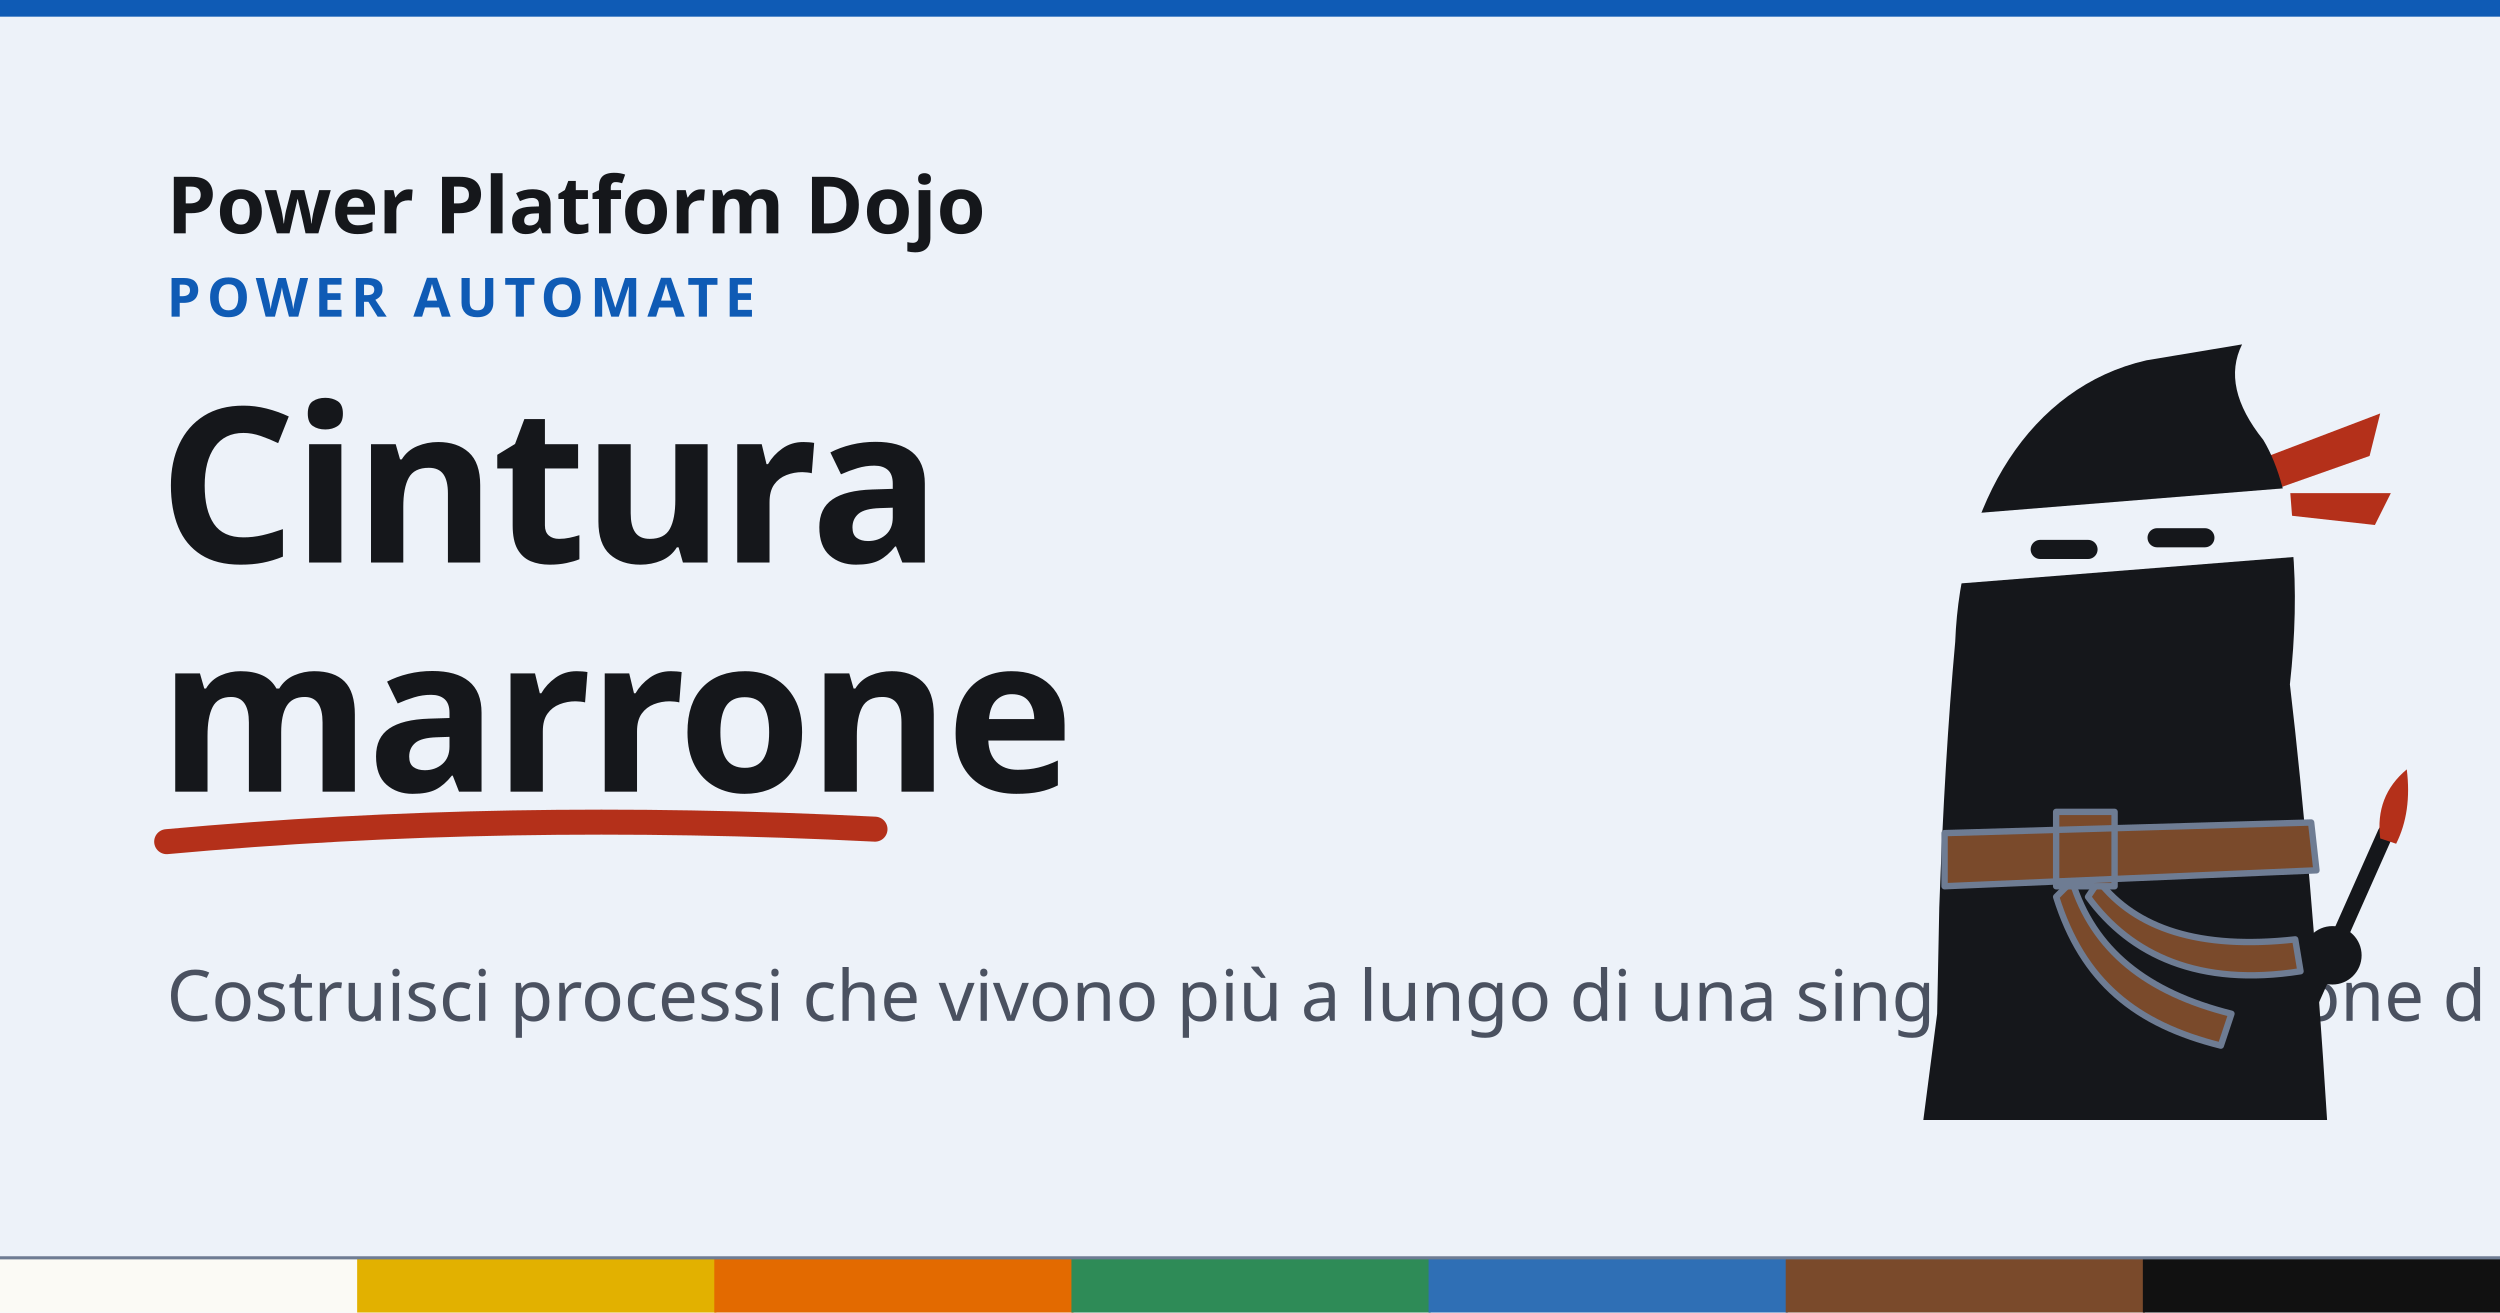
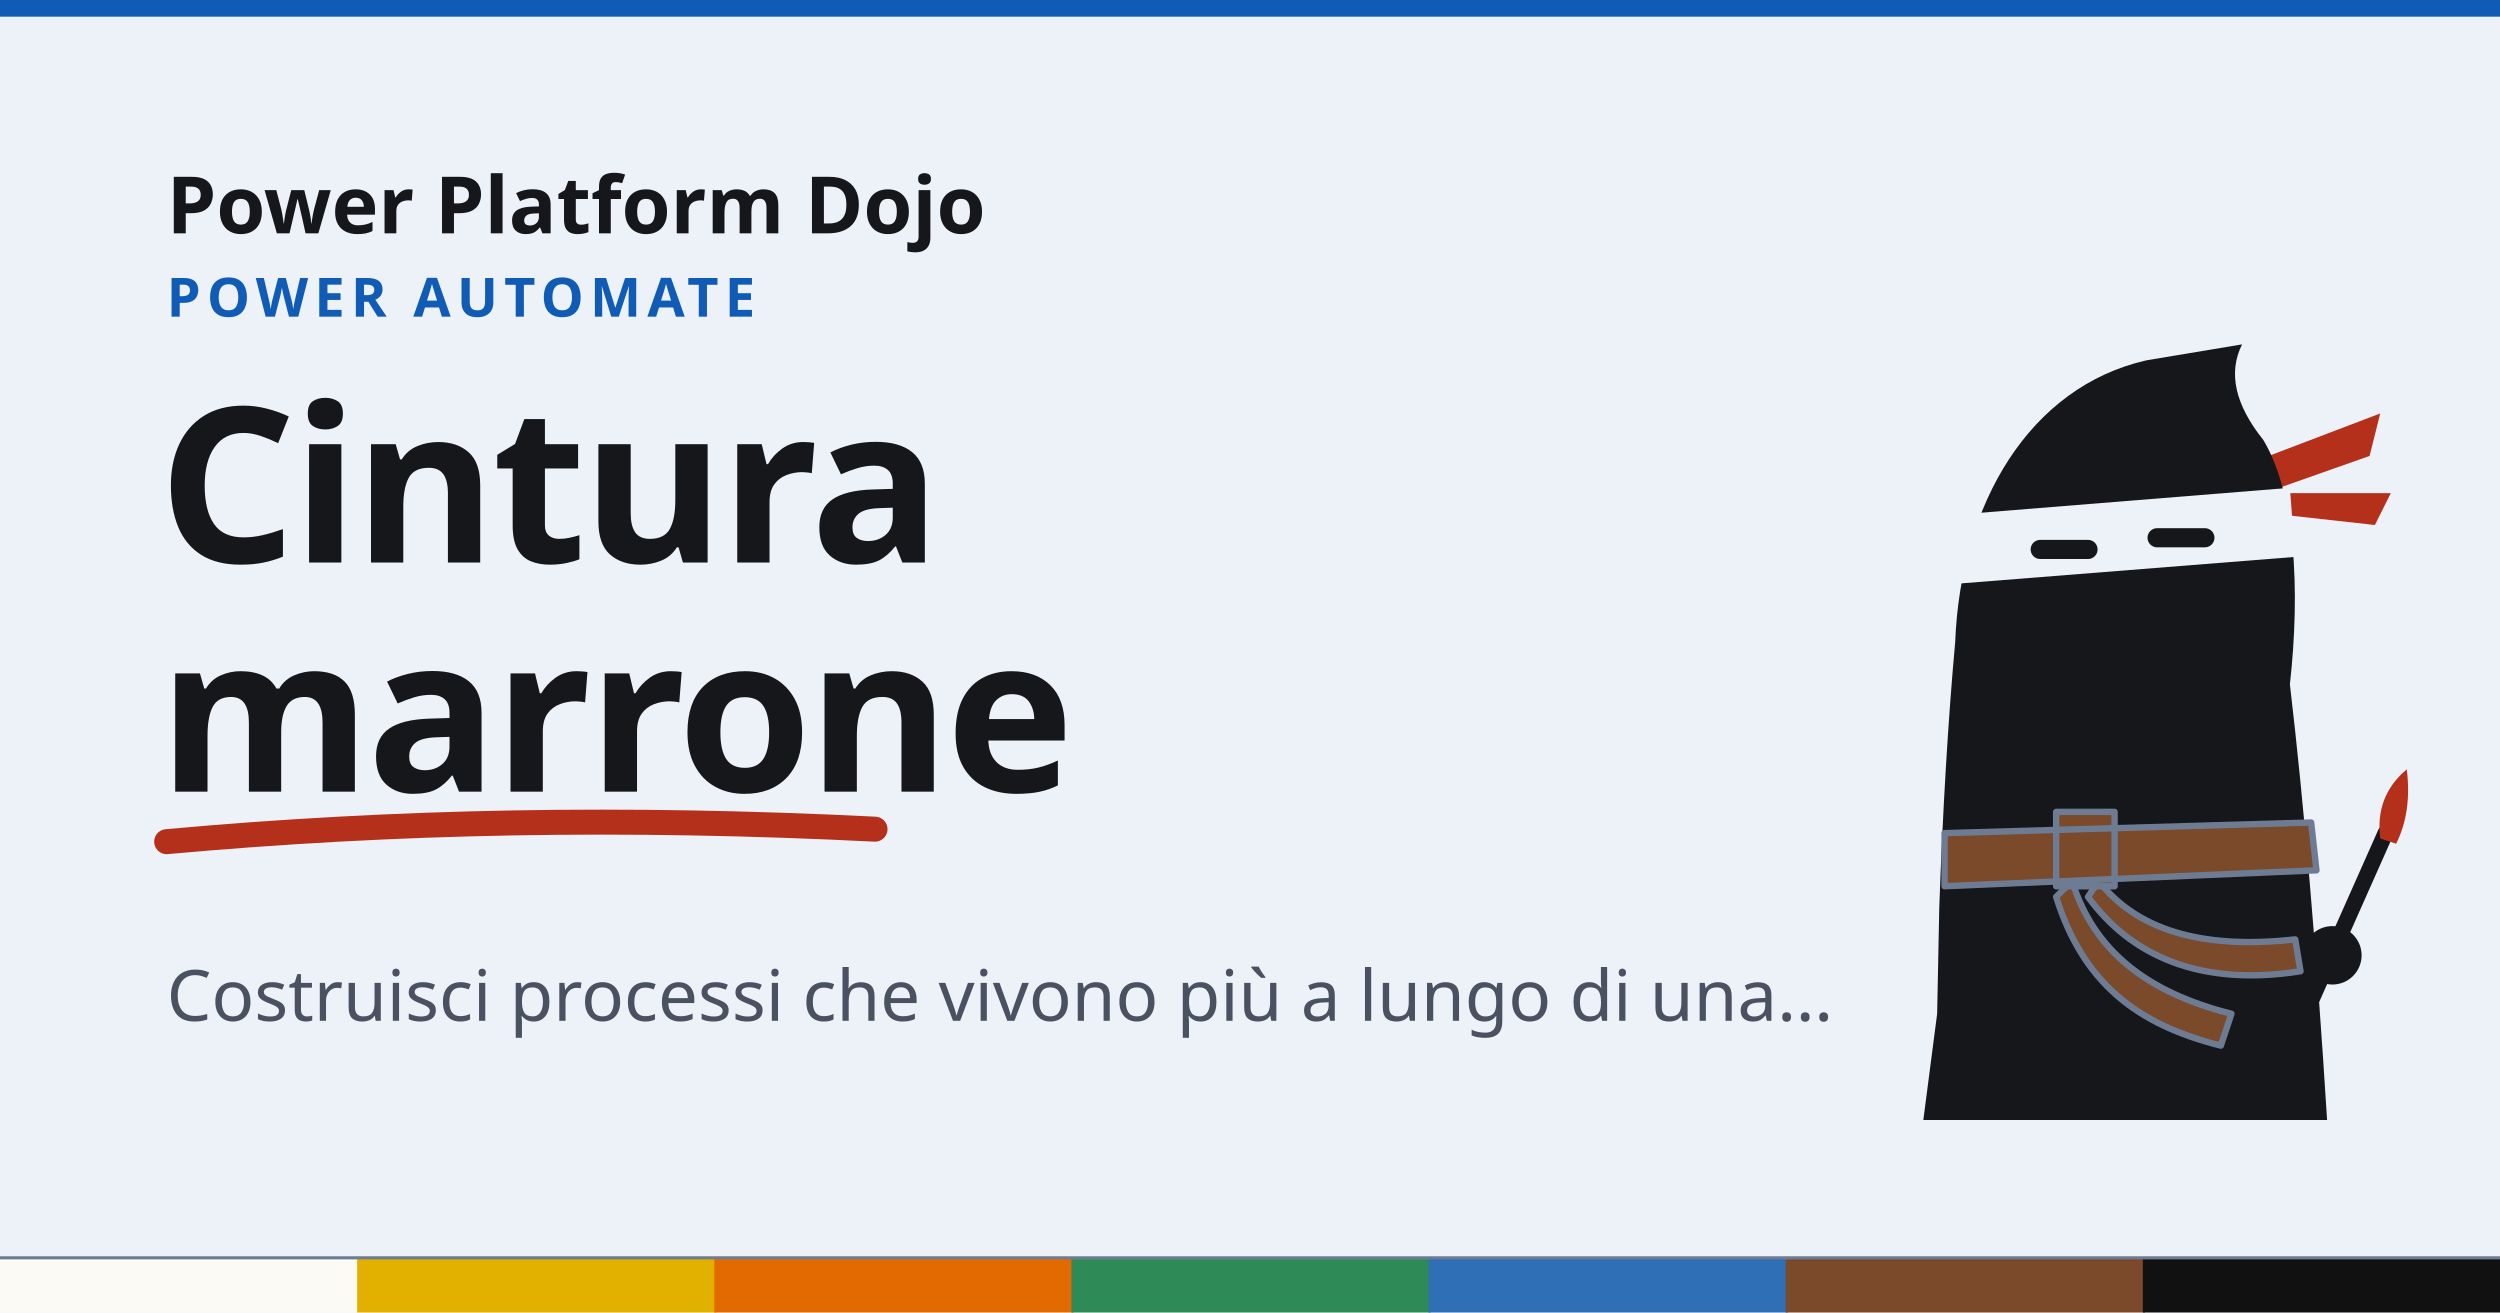
<svg xmlns="http://www.w3.org/2000/svg" width="1200" height="630" viewBox="0 0 1200 630">
  <rect width="1200" height="630" fill="#EDF2F9" />
  <rect x="0" y="604" width="172.429" height="26" fill="#FBFAF5" />
  <rect x="171.429" y="604" width="172.429" height="26" fill="#E2B100" />
  <rect x="342.857" y="604" width="172.429" height="26" fill="#E36A00" />
  <rect x="514.286" y="604" width="172.429" height="26" fill="#2E8B57" />
  <rect x="685.714" y="604" width="172.429" height="26" fill="#2F6FB5" />
  <rect x="857.143" y="604" width="172.429" height="26" fill="#7A4A2B" />
  <rect x="1028.571" y="604" width="172.429" height="26" fill="#111111" />
  <rect x="0" y="603" width="1200" height="1.5" fill="#6E7C93" />
  <rect x="0" y="0" width="1200" height="8" fill="#0F5BB5" />
  <text x="80" y="112" font-family="Bahnschrift, 'Arial Narrow', sans-serif" font-weight="600" font-size="38" fill="#15171B">Power Platform Dojo</text>
  <text x="80" y="152" font-family="Bahnschrift, 'Arial Narrow', sans-serif" font-weight="700" font-size="26" letter-spacing="3" fill="#0F5BB5">POWER AUTOMATE</text>
  <text x="76" y="270" font-family="Bahnschrift, 'Arial Narrow', sans-serif" font-weight="700" font-size="104" letter-spacing="-2" fill="#15171B">Cintura</text>
  <text x="76" y="380" font-family="Bahnschrift, 'Arial Narrow', sans-serif" font-weight="700" font-size="104" letter-spacing="-2" fill="#15171B">marrone</text>
  <path d="M80 404C190 394 300 392 420 398" fill="none" stroke="#B4301A" stroke-width="12" stroke-linecap="round" />
-   <text x="80" y="490" font-family="'Segoe UI', system-ui, sans-serif" font-size="34" fill="#4A5160">Costruisci processi che vivono più a lungo di una singola esecuzione d</text>
+   <text x="80" y="490" font-family="'Segoe UI', system-ui, sans-serif" font-size="34" fill="#4A5160">Costruisci processi che vivono più a lungo di una…</text>
  <g transform="translate(862 150) scale(2.55)">
    <style>.t-koerper{fill:#15171B}.t-gesicht{fill:#EDF2F9}.t-augen{fill:none;stroke:#15171B;stroke-width:3.6;stroke-linecap:round}.t-band,.t-pinsel-spitze{fill:#B4301A}.t-guertel,.t-guertel-enden{fill:#7A4A2B;stroke:#6E7C93;stroke-width:1.2;stroke-linejoin:round}.t-pinsel-stiel{fill:none;stroke:#15171B;stroke-width:3;stroke-linecap:round}.t-hand{fill:#15171B}.t-rolle,.t-strich{display:none}</style>
    <g class="t-figur">
      <path class="t-band" d="M89 27l21-8-2 8-17 6zM90 34h22l-3 6-18-2z" />
      <path class="t-koerper" d="M24 152l2.6-20 .4-20q1-28 3-50c1-26 14-48 36-53l18-3q-4 8 4 18c6 10 7 28 5 46q4 34 7 82z" />
      <path class="t-gesicht" d="M31 38l62-5 1 13-63 5z" />
      <path class="t-augen" d="M46 44.6h9M68 42.4h9" />
      <g class="t-rolle">
        <path class="t-rolle-blatt" d="M30 114h60v18H30z" />
        <path class="t-rolle-zeilen" d="M38 120h40M38 126h28" />
        <path class="t-rolle-enden" d="M25 111h6v24h-6zM89 111h6v24h-6z" />
      </g>
      <path class="t-guertel-enden" d="M52 107c4 13 14 21 30 25l-2 6c-16-4-26-12-31-28zM57 107c7 9 19 13 37 11l1 6c-19 3-32-3-40-14z" />
      <path class="t-guertel" d="M28 98l69-2 1 9-70 3zM49 94h11v14H49z" />
      <g class="t-pinsel">
        <path class="t-pinsel-stiel" d="M95 134l16-36" />
        <path class="t-pinsel-spitze" d="M110 99q-1-8 5-13 1 8-2 14z" />
        <circle class="t-hand" cx="101" cy="121" r="5.5" />
      </g>
      <path class="t-strich" pathLength="1" d="M24 152l2.6-20 .4-20q1-28 3-50c1-26 14-48 36-53l18-3q-4 8 4 18c6 10 7 28 5 46q4 34 7 82z" />
    </g>
  </g>
</svg>
